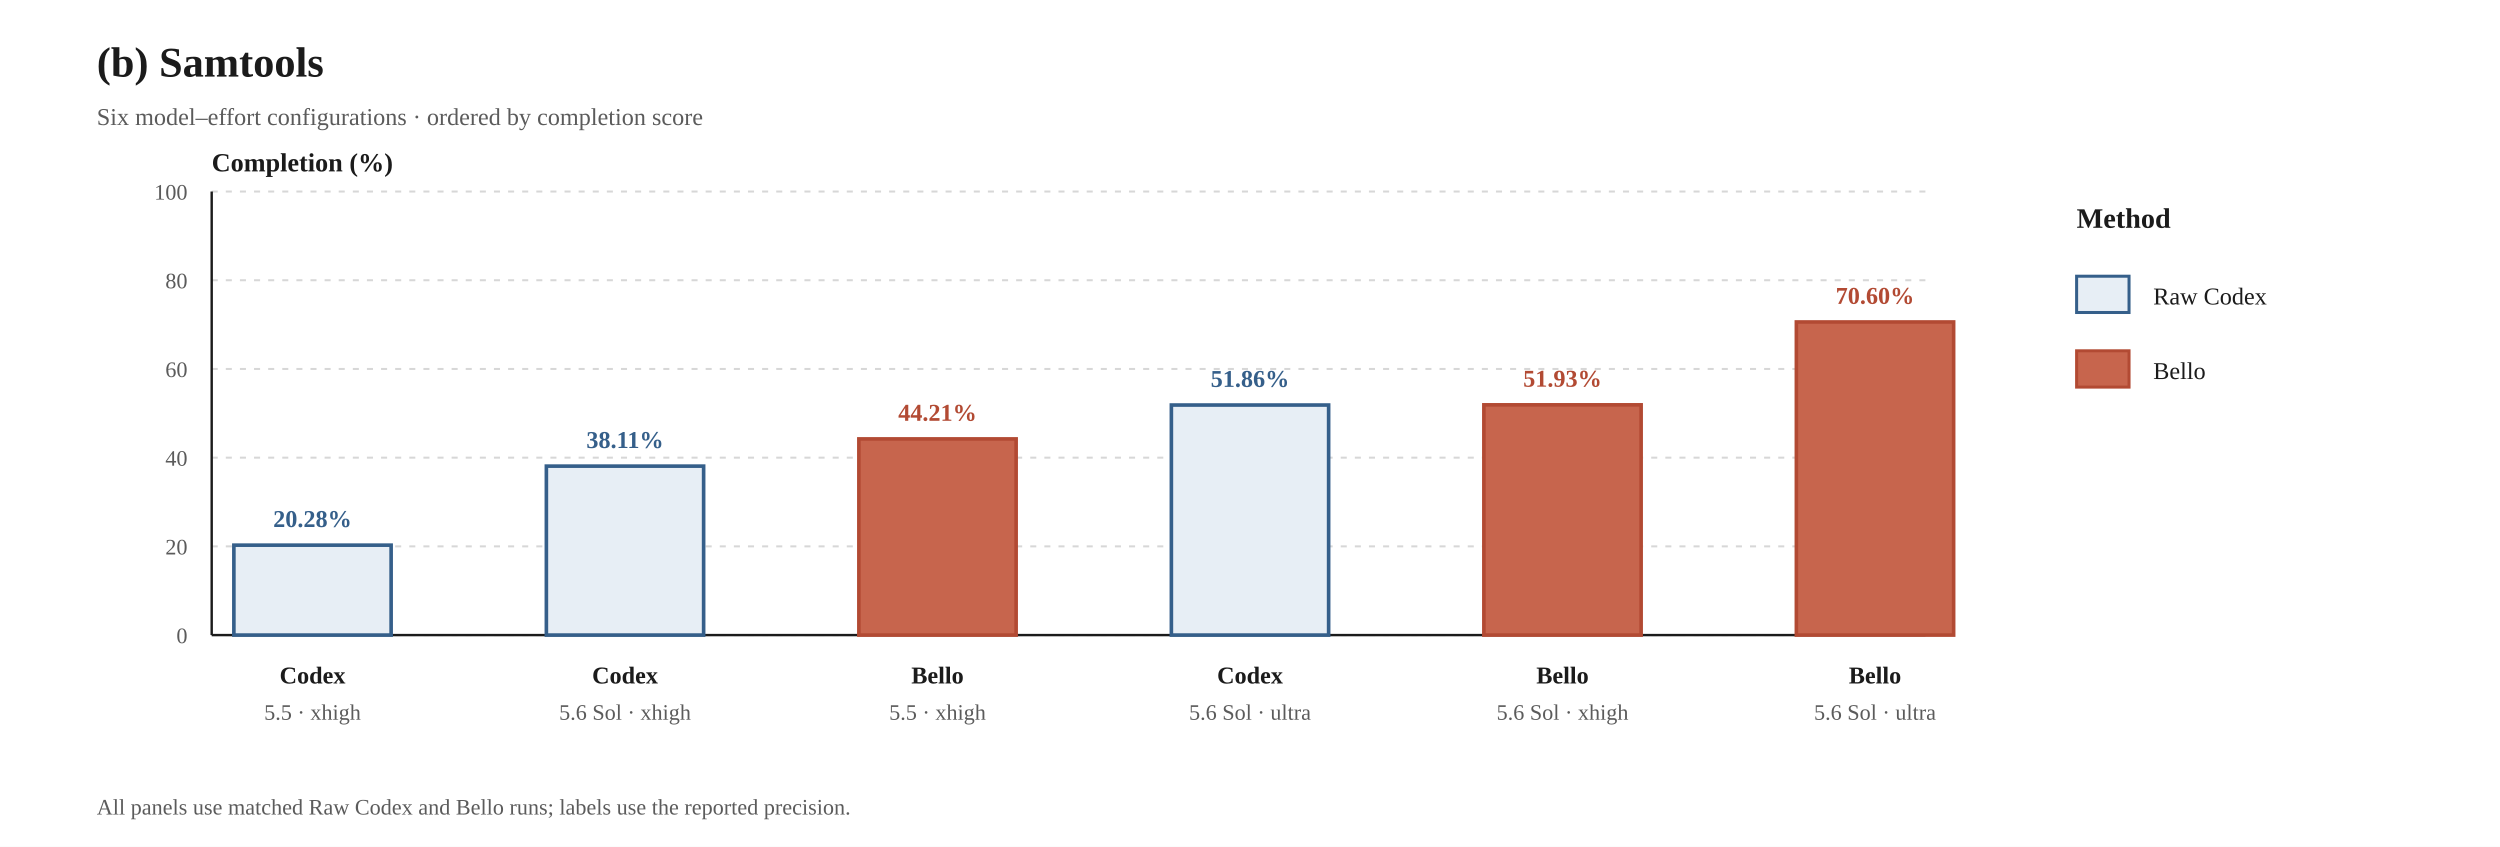
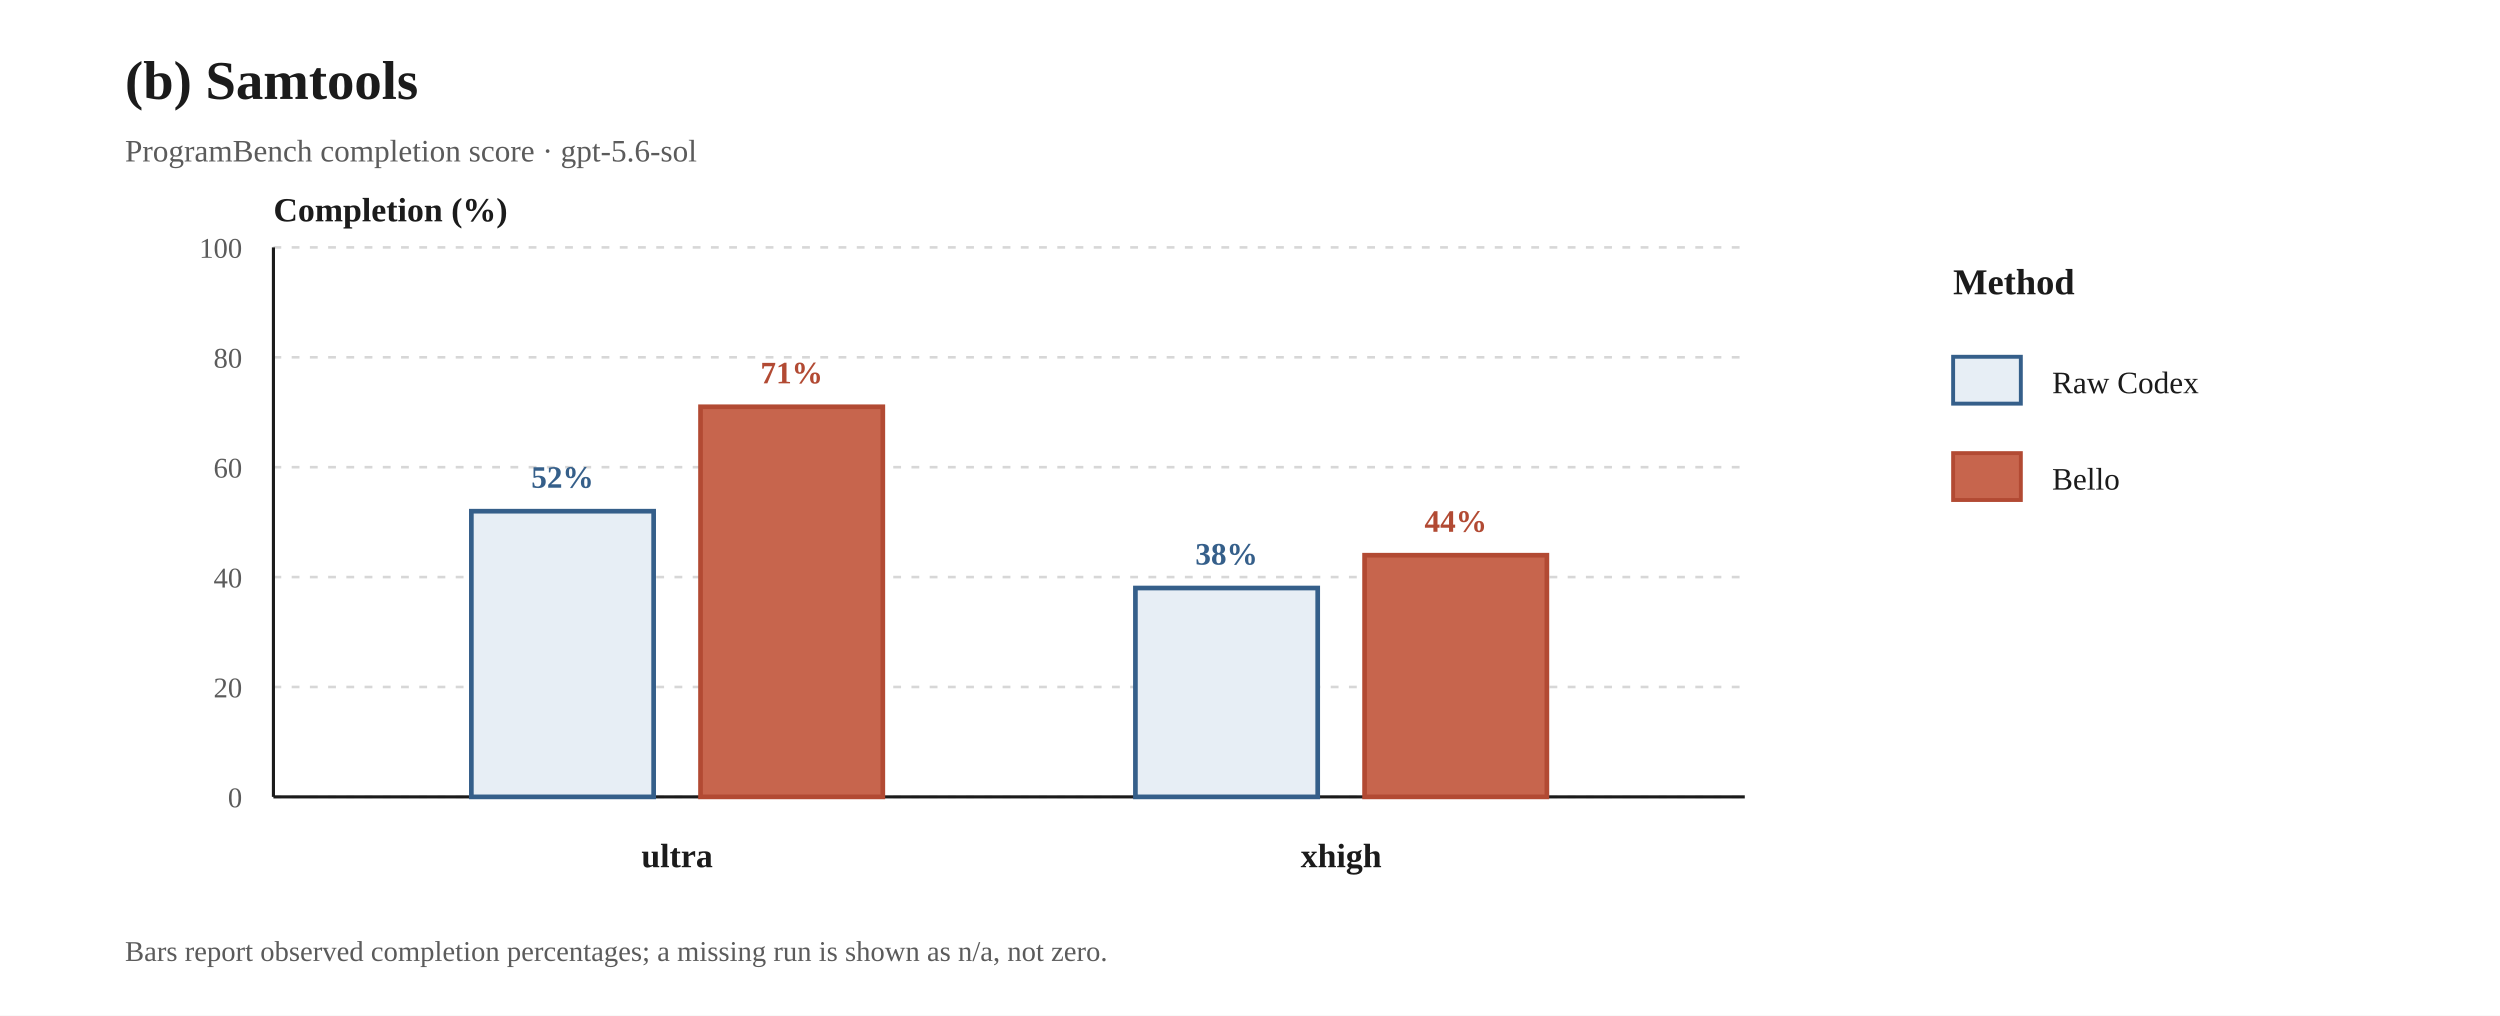
- <svg xmlns="http://www.w3.org/2000/svg" width="1240" height="420" viewBox="0 0 1240 420" role="img" aria-labelledby="title-samtools desc-samtools">
-   <rect width="1240" height="420" fill="#FFFFFF" />
+ <svg xmlns="http://www.w3.org/2000/svg" width="960" height="390" viewBox="0 0 960 390" role="img" aria-labelledby="title-samtools desc-samtools">
+   <rect width="960" height="390" fill="#FFFFFF" />
  <text x="48.0" y="38.0" font-family="Georgia, 'Times New Roman', serif" font-size="21" font-weight="bold" font-style="normal" text-anchor="start" fill="#1B1B1B">(b)  Samtools</text>
-   <text x="48.0" y="62.0" font-family="Georgia, 'Times New Roman', serif" font-size="12" font-weight="normal" font-style="normal" text-anchor="start" fill="#5B5B5B">Six model–effort configurations · ordered by completion score</text>
+   <text x="48.0" y="62.0" font-family="Georgia, 'Times New Roman', serif" font-size="12" font-weight="normal" font-style="normal" text-anchor="start" fill="#5B5B5B">ProgramBench completion score · gpt-5.6-sol</text>
  <text x="105.0" y="85.0" font-family="Georgia, 'Times New Roman', serif" font-size="13" font-weight="bold" font-style="normal" text-anchor="start" fill="#1B1B1B">Completion (%)</text>
-   <line x1="105.0" y1="315.0" x2="955.0" y2="315.0" stroke="#D7D7D7" stroke-width="1" stroke-dasharray="3 4" />
-   <text x="93.0" y="319.0" font-family="Georgia, 'Times New Roman', serif" font-size="11" font-weight="normal" font-style="normal" text-anchor="end" fill="#5B5B5B">0</text>
-   <line x1="105.0" y1="271.0" x2="955.0" y2="271.0" stroke="#D7D7D7" stroke-width="1" stroke-dasharray="3 4" />
-   <text x="93.0" y="275.0" font-family="Georgia, 'Times New Roman', serif" font-size="11" font-weight="normal" font-style="normal" text-anchor="end" fill="#5B5B5B">20</text>
-   <line x1="105.0" y1="227.0" x2="955.0" y2="227.0" stroke="#D7D7D7" stroke-width="1" stroke-dasharray="3 4" />
-   <text x="93.0" y="231.0" font-family="Georgia, 'Times New Roman', serif" font-size="11" font-weight="normal" font-style="normal" text-anchor="end" fill="#5B5B5B">40</text>
-   <line x1="105.0" y1="183.0" x2="955.0" y2="183.0" stroke="#D7D7D7" stroke-width="1" stroke-dasharray="3 4" />
-   <text x="93.0" y="187.0" font-family="Georgia, 'Times New Roman', serif" font-size="11" font-weight="normal" font-style="normal" text-anchor="end" fill="#5B5B5B">60</text>
-   <line x1="105.0" y1="139.0" x2="955.0" y2="139.0" stroke="#D7D7D7" stroke-width="1" stroke-dasharray="3 4" />
-   <text x="93.0" y="143.0" font-family="Georgia, 'Times New Roman', serif" font-size="11" font-weight="normal" font-style="normal" text-anchor="end" fill="#5B5B5B">80</text>
-   <line x1="105.0" y1="95.0" x2="955.0" y2="95.0" stroke="#D7D7D7" stroke-width="1" stroke-dasharray="3 4" />
+   <line x1="105.0" y1="306.0" x2="670.0" y2="306.0" stroke="#D7D7D7" stroke-width="1" stroke-dasharray="3 4" />
+   <text x="93.0" y="310.0" font-family="Georgia, 'Times New Roman', serif" font-size="11" font-weight="normal" font-style="normal" text-anchor="end" fill="#5B5B5B">0</text>
+   <line x1="105.0" y1="263.8" x2="670.0" y2="263.8" stroke="#D7D7D7" stroke-width="1" stroke-dasharray="3 4" />
+   <text x="93.0" y="267.8" font-family="Georgia, 'Times New Roman', serif" font-size="11" font-weight="normal" font-style="normal" text-anchor="end" fill="#5B5B5B">20</text>
+   <line x1="105.0" y1="221.6" x2="670.0" y2="221.6" stroke="#D7D7D7" stroke-width="1" stroke-dasharray="3 4" />
+   <text x="93.0" y="225.6" font-family="Georgia, 'Times New Roman', serif" font-size="11" font-weight="normal" font-style="normal" text-anchor="end" fill="#5B5B5B">40</text>
+   <line x1="105.0" y1="179.4" x2="670.0" y2="179.4" stroke="#D7D7D7" stroke-width="1" stroke-dasharray="3 4" />
+   <text x="93.0" y="183.4" font-family="Georgia, 'Times New Roman', serif" font-size="11" font-weight="normal" font-style="normal" text-anchor="end" fill="#5B5B5B">60</text>
+   <line x1="105.0" y1="137.2" x2="670.0" y2="137.2" stroke="#D7D7D7" stroke-width="1" stroke-dasharray="3 4" />
+   <text x="93.0" y="141.2" font-family="Georgia, 'Times New Roman', serif" font-size="11" font-weight="normal" font-style="normal" text-anchor="end" fill="#5B5B5B">80</text>
+   <line x1="105.0" y1="95.0" x2="670.0" y2="95.0" stroke="#D7D7D7" stroke-width="1" stroke-dasharray="3 4" />
  <text x="93.0" y="99.0" font-family="Georgia, 'Times New Roman', serif" font-size="11" font-weight="normal" font-style="normal" text-anchor="end" fill="#5B5B5B">100</text>
-   <line x1="105.0" y1="95.0" x2="105.0" y2="315.0" stroke="#1B1B1B" stroke-width="1.2" />
-   <line x1="105.0" y1="315.0" x2="955.0" y2="315.0" stroke="#1B1B1B" stroke-width="1.2" />
-   <rect x="116.0" y="270.4" width="78.0" height="44.6" fill="#E7EEF5" stroke="#355F8A" stroke-width="1.8" />
-   <text x="155.0" y="261.4" font-family="Georgia, 'Times New Roman', serif" font-size="12" font-weight="bold" font-style="normal" text-anchor="middle" fill="#355F8A">20.28%</text>
-   <text x="155.0" y="339.0" font-family="Georgia, 'Times New Roman', serif" font-size="12" font-weight="bold" font-style="normal" text-anchor="middle" fill="#1B1B1B">Codex</text>
-   <text x="155.0" y="357.0" font-family="Georgia, 'Times New Roman', serif" font-size="11" font-weight="normal" font-style="normal" text-anchor="middle" fill="#5B5B5B">5.5 · xhigh</text>
-   <rect x="271.0" y="231.2" width="78.0" height="83.8" fill="#E7EEF5" stroke="#355F8A" stroke-width="1.8" />
-   <text x="310.0" y="222.2" font-family="Georgia, 'Times New Roman', serif" font-size="12" font-weight="bold" font-style="normal" text-anchor="middle" fill="#355F8A">38.11%</text>
-   <text x="310.0" y="339.0" font-family="Georgia, 'Times New Roman', serif" font-size="12" font-weight="bold" font-style="normal" text-anchor="middle" fill="#1B1B1B">Codex</text>
-   <text x="310.0" y="357.0" font-family="Georgia, 'Times New Roman', serif" font-size="11" font-weight="normal" font-style="normal" text-anchor="middle" fill="#5B5B5B">5.6 Sol · xhigh</text>
-   <rect x="426.0" y="217.7" width="78.0" height="97.3" fill="#C7654D" stroke="#B24A33" stroke-width="1.8" />
-   <text x="465.0" y="208.7" font-family="Georgia, 'Times New Roman', serif" font-size="12" font-weight="bold" font-style="normal" text-anchor="middle" fill="#B24A33">44.21%</text>
-   <text x="465.0" y="339.0" font-family="Georgia, 'Times New Roman', serif" font-size="12" font-weight="bold" font-style="normal" text-anchor="middle" fill="#1B1B1B">Bello</text>
-   <text x="465.0" y="357.0" font-family="Georgia, 'Times New Roman', serif" font-size="11" font-weight="normal" font-style="normal" text-anchor="middle" fill="#5B5B5B">5.5 · xhigh</text>
-   <rect x="581.0" y="200.9" width="78.0" height="114.1" fill="#E7EEF5" stroke="#355F8A" stroke-width="1.8" />
-   <text x="620.0" y="191.9" font-family="Georgia, 'Times New Roman', serif" font-size="12" font-weight="bold" font-style="normal" text-anchor="middle" fill="#355F8A">51.86%</text>
-   <text x="620.0" y="339.0" font-family="Georgia, 'Times New Roman', serif" font-size="12" font-weight="bold" font-style="normal" text-anchor="middle" fill="#1B1B1B">Codex</text>
-   <text x="620.0" y="357.0" font-family="Georgia, 'Times New Roman', serif" font-size="11" font-weight="normal" font-style="normal" text-anchor="middle" fill="#5B5B5B">5.6 Sol · ultra</text>
-   <rect x="736.0" y="200.8" width="78.0" height="114.2" fill="#C7654D" stroke="#B24A33" stroke-width="1.8" />
-   <text x="775.0" y="191.8" font-family="Georgia, 'Times New Roman', serif" font-size="12" font-weight="bold" font-style="normal" text-anchor="middle" fill="#B24A33">51.93%</text>
-   <text x="775.0" y="339.0" font-family="Georgia, 'Times New Roman', serif" font-size="12" font-weight="bold" font-style="normal" text-anchor="middle" fill="#1B1B1B">Bello</text>
-   <text x="775.0" y="357.0" font-family="Georgia, 'Times New Roman', serif" font-size="11" font-weight="normal" font-style="normal" text-anchor="middle" fill="#5B5B5B">5.6 Sol · xhigh</text>
-   <rect x="891.0" y="159.7" width="78.0" height="155.3" fill="#C7654D" stroke="#B24A33" stroke-width="1.8" />
-   <text x="930.0" y="150.7" font-family="Georgia, 'Times New Roman', serif" font-size="12" font-weight="bold" font-style="normal" text-anchor="middle" fill="#B24A33">70.60%</text>
-   <text x="930.0" y="339.0" font-family="Georgia, 'Times New Roman', serif" font-size="12" font-weight="bold" font-style="normal" text-anchor="middle" fill="#1B1B1B">Bello</text>
-   <text x="930.0" y="357.0" font-family="Georgia, 'Times New Roman', serif" font-size="11" font-weight="normal" font-style="normal" text-anchor="middle" fill="#5B5B5B">5.6 Sol · ultra</text>
-   <text x="1030.0" y="113.0" font-family="Georgia, 'Times New Roman', serif" font-size="14" font-weight="bold" font-style="normal" text-anchor="start" fill="#1B1B1B">Method</text>
-   <rect x="1030.0" y="137.0" width="26.0" height="18.0" fill="#E7EEF5" stroke="#355F8A" stroke-width="1.5" />
-   <text x="1068.0" y="151.0" font-family="Georgia, 'Times New Roman', serif" font-size="12" font-weight="normal" font-style="normal" text-anchor="start" fill="#1B1B1B">Raw Codex</text>
-   <rect x="1030.0" y="174.0" width="26.0" height="18.0" fill="#C7654D" stroke="#B24A33" stroke-width="1.5" />
-   <text x="1068.0" y="188.0" font-family="Georgia, 'Times New Roman', serif" font-size="12" font-weight="normal" font-style="normal" text-anchor="start" fill="#1B1B1B">Bello</text>
-   <text x="48.0" y="404.0" font-family="Georgia, 'Times New Roman', serif" font-size="11" font-weight="normal" font-style="normal" text-anchor="start" fill="#5B5B5B">All panels use matched Raw Codex and Bello runs; labels use the reported precision.</text>
+   <line x1="105.0" y1="95.0" x2="105.0" y2="306.0" stroke="#1B1B1B" stroke-width="1.2" />
+   <line x1="105.0" y1="306.0" x2="670.0" y2="306.0" stroke="#1B1B1B" stroke-width="1.2" />
+   <text x="260.0" y="333.0" font-family="Georgia, 'Times New Roman', serif" font-size="13" font-weight="bold" font-style="normal" text-anchor="middle" fill="#1B1B1B">ultra</text>
+   <rect x="181.0" y="196.3" width="70.0" height="109.7" fill="#E7EEF5" stroke="#355F8A" stroke-width="1.8" />
+   <text x="216.0" y="187.3" font-family="Georgia, 'Times New Roman', serif" font-size="12" font-weight="bold" font-style="normal" text-anchor="middle" fill="#355F8A">52%</text>
+   <rect x="269.0" y="156.2" width="70.0" height="149.8" fill="#C7654D" stroke="#B24A33" stroke-width="1.8" />
+   <text x="304.0" y="147.2" font-family="Georgia, 'Times New Roman', serif" font-size="12" font-weight="bold" font-style="normal" text-anchor="middle" fill="#B24A33">71%</text>
+   <text x="515.0" y="333.0" font-family="Georgia, 'Times New Roman', serif" font-size="13" font-weight="bold" font-style="normal" text-anchor="middle" fill="#1B1B1B">xhigh</text>
+   <rect x="436.0" y="225.8" width="70.0" height="80.2" fill="#E7EEF5" stroke="#355F8A" stroke-width="1.8" />
+   <text x="471.0" y="216.8" font-family="Georgia, 'Times New Roman', serif" font-size="12" font-weight="bold" font-style="normal" text-anchor="middle" fill="#355F8A">38%</text>
+   <rect x="524.0" y="213.2" width="70.0" height="92.8" fill="#C7654D" stroke="#B24A33" stroke-width="1.8" />
+   <text x="559.0" y="204.2" font-family="Georgia, 'Times New Roman', serif" font-size="12" font-weight="bold" font-style="normal" text-anchor="middle" fill="#B24A33">44%</text>
+   <text x="750.0" y="113.0" font-family="Georgia, 'Times New Roman', serif" font-size="14" font-weight="bold" font-style="normal" text-anchor="start" fill="#1B1B1B">Method</text>
+   <rect x="750.0" y="137.0" width="26.0" height="18.0" fill="#E7EEF5" stroke="#355F8A" stroke-width="1.5" />
+   <text x="788.0" y="151.0" font-family="Georgia, 'Times New Roman', serif" font-size="12" font-weight="normal" font-style="normal" text-anchor="start" fill="#1B1B1B">Raw Codex</text>
+   <rect x="750.0" y="174.0" width="26.0" height="18.0" fill="#C7654D" stroke="#B24A33" stroke-width="1.5" />
+   <text x="788.0" y="188.0" font-family="Georgia, 'Times New Roman', serif" font-size="12" font-weight="normal" font-style="normal" text-anchor="start" fill="#1B1B1B">Bello</text>
+   <text x="48.0" y="369.0" font-family="Georgia, 'Times New Roman', serif" font-size="11" font-weight="normal" font-style="normal" text-anchor="start" fill="#5B5B5B">Bars report observed completion percentages; a missing run is shown as n/a, not zero.</text>
</svg>
